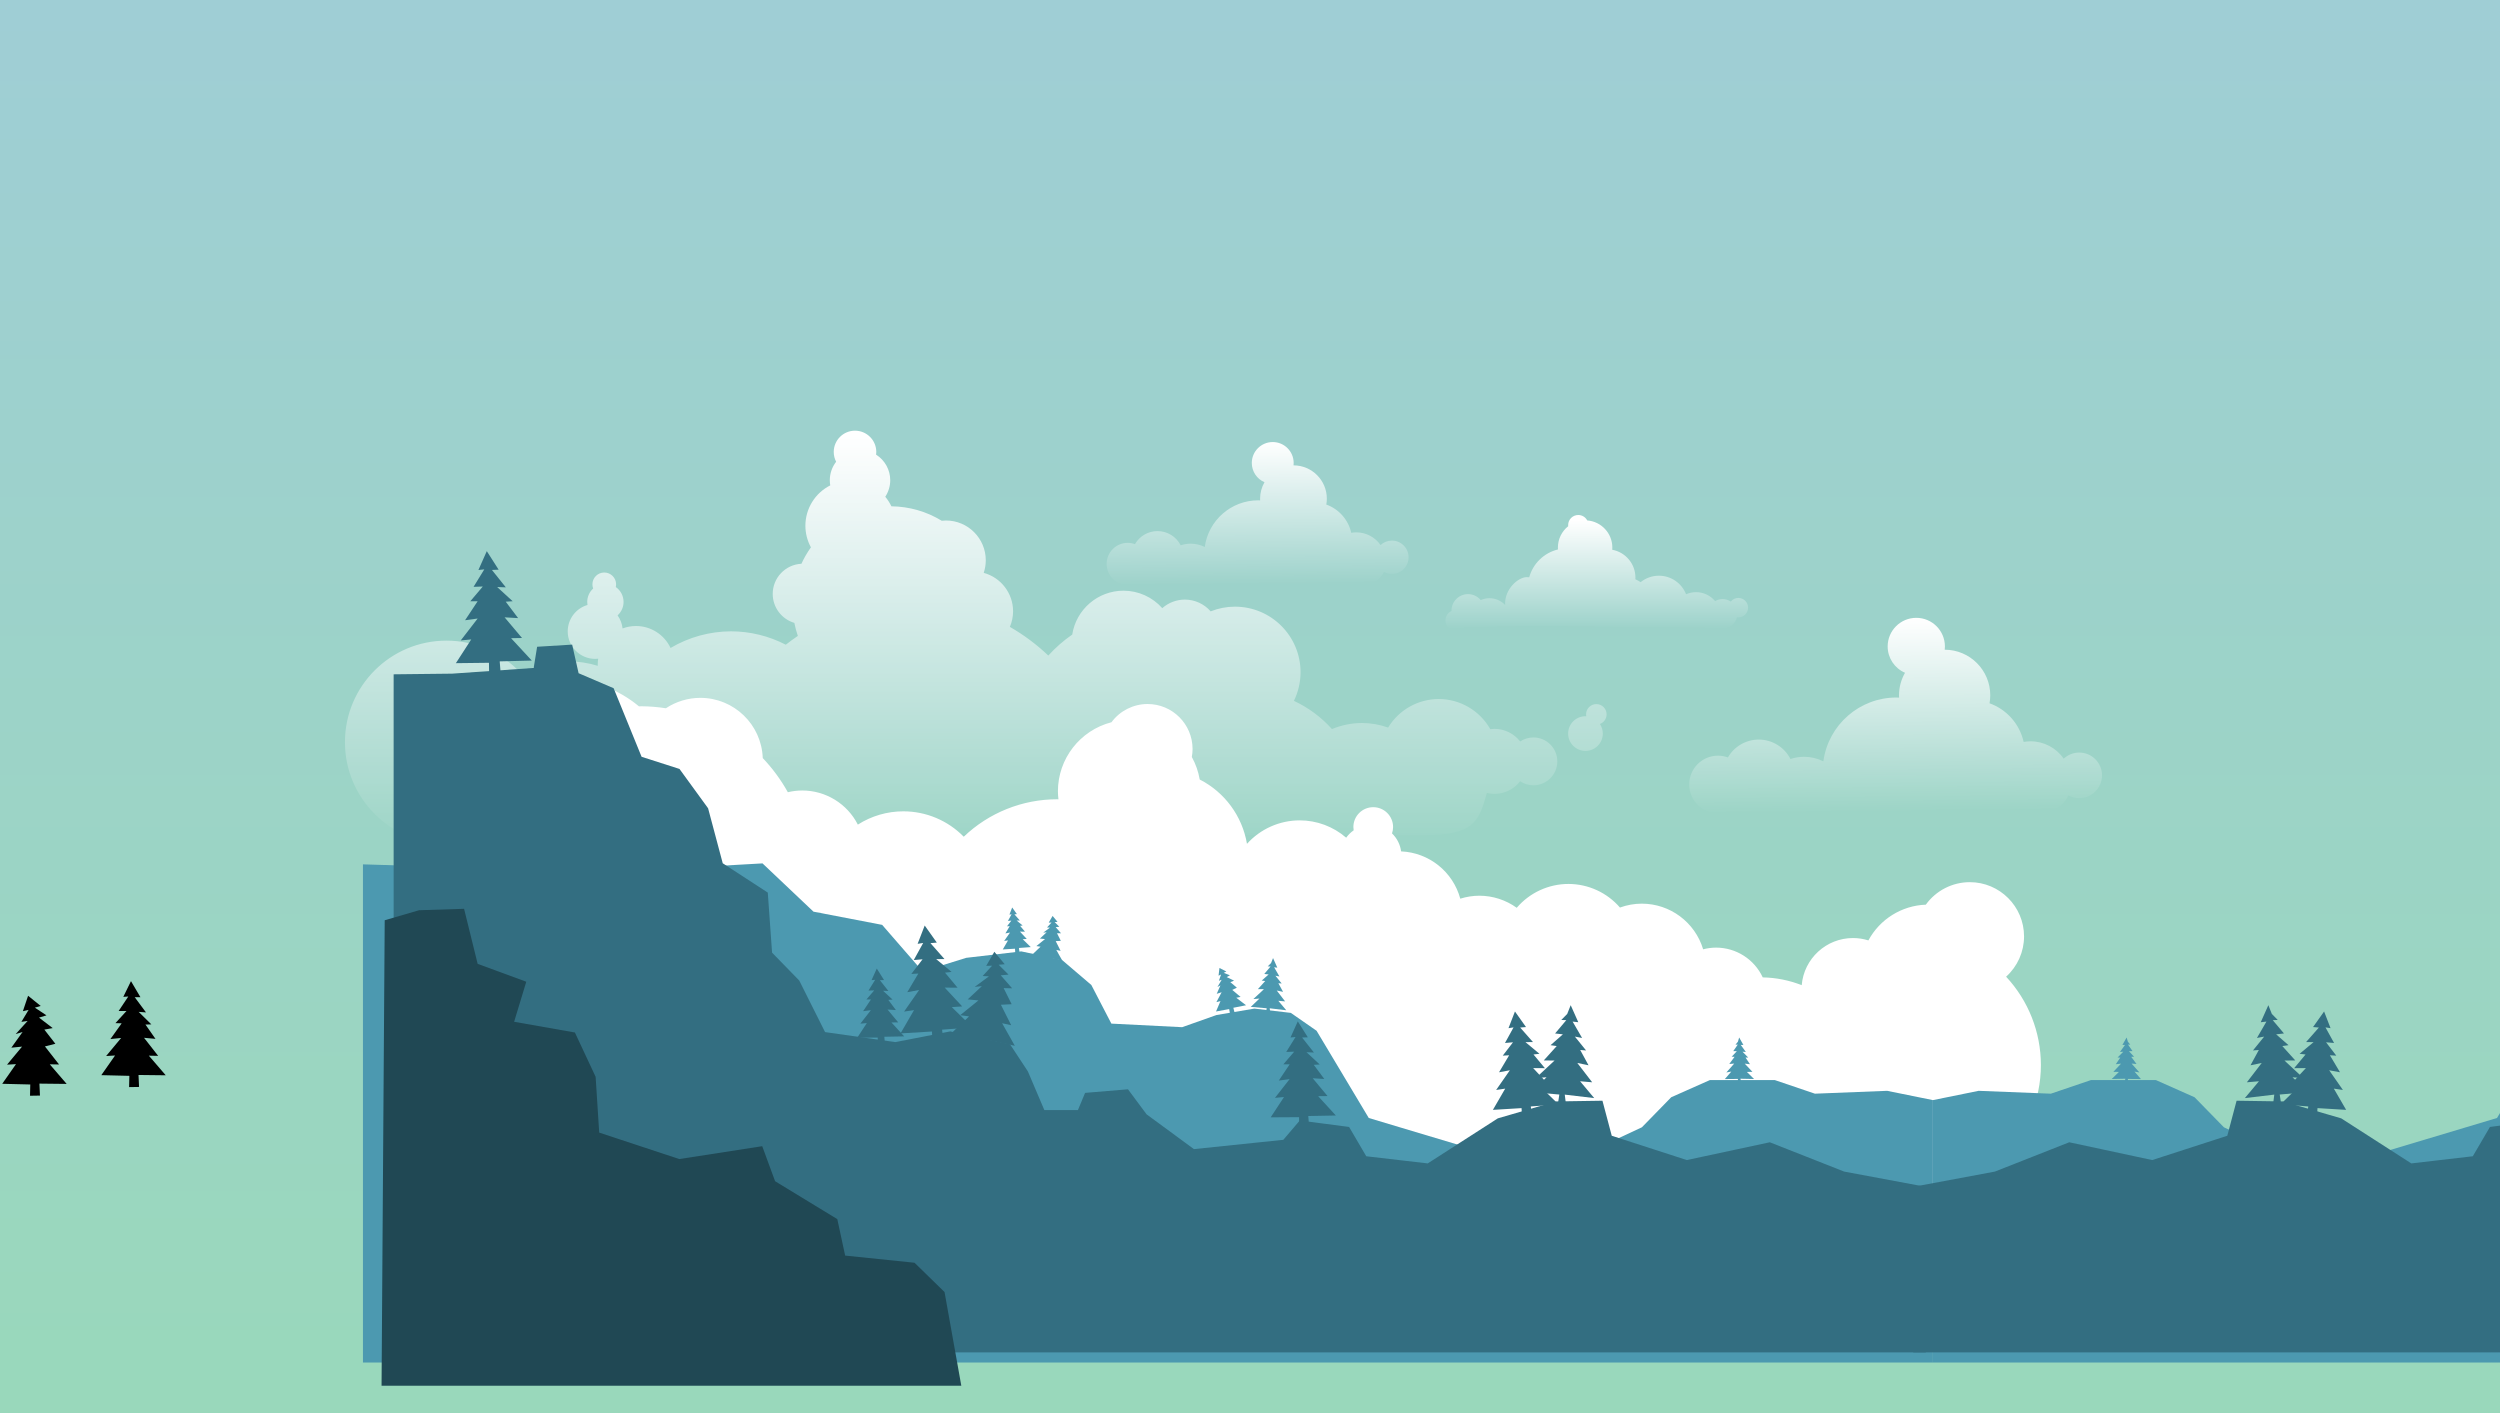
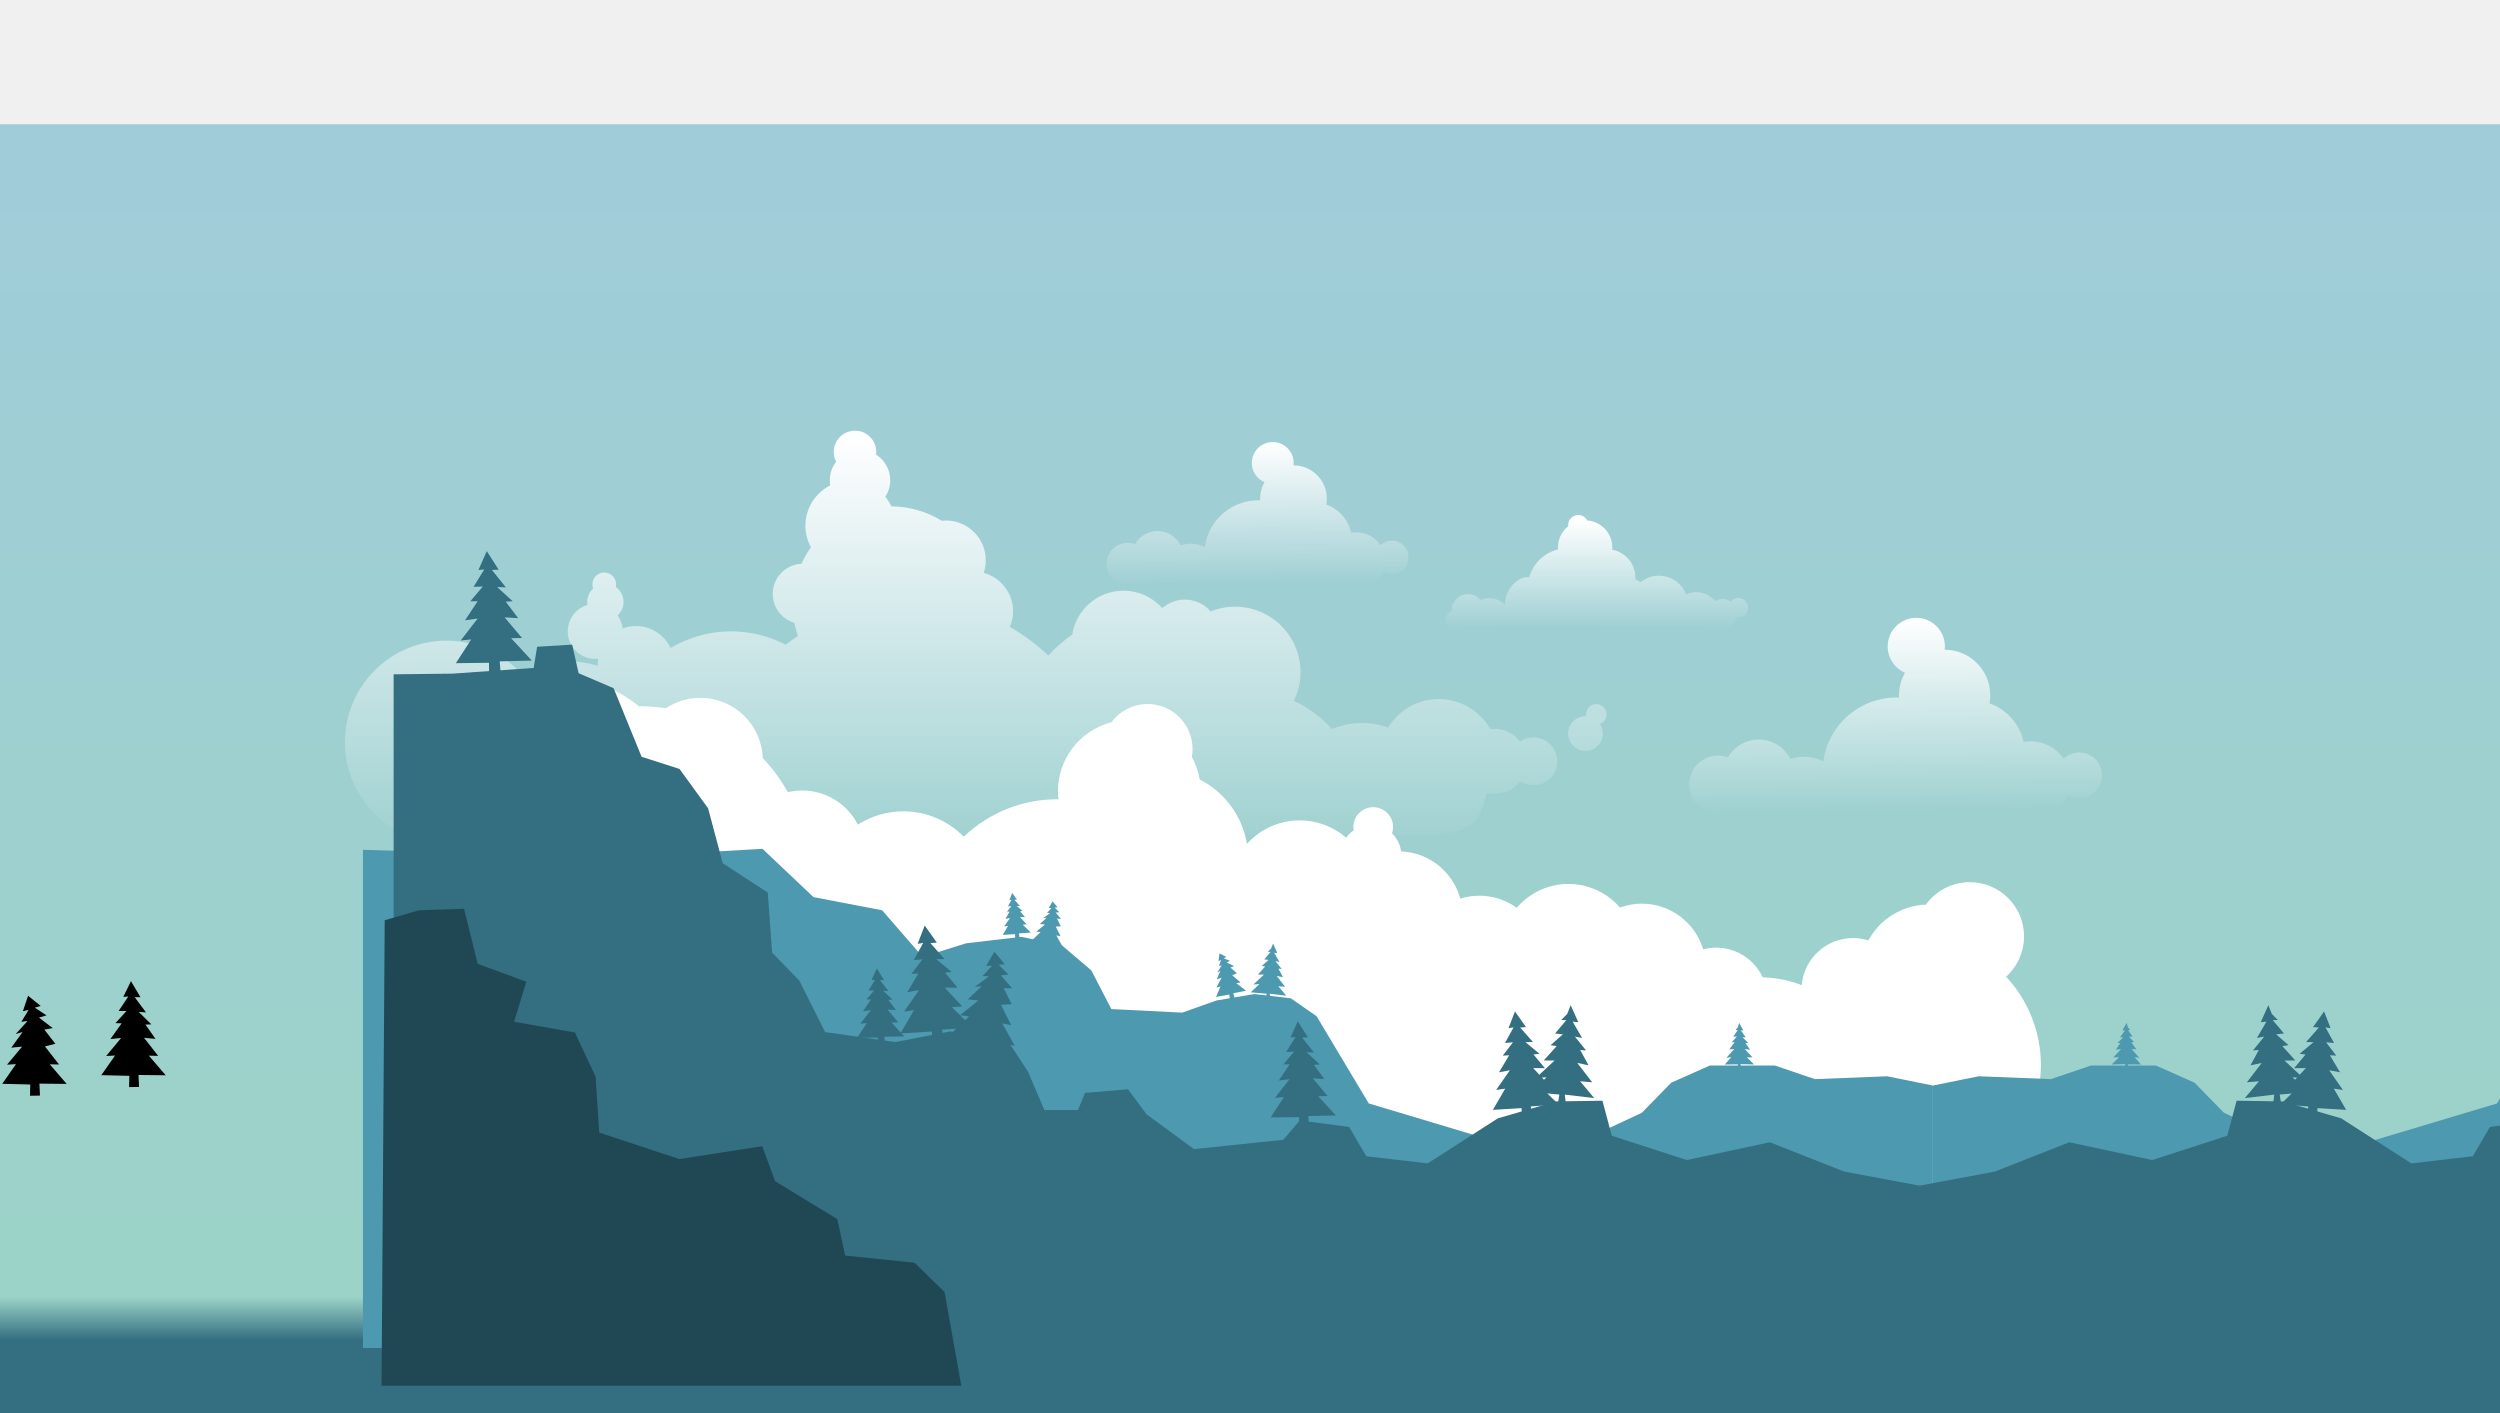
<svg xmlns="http://www.w3.org/2000/svg" xmlns:xlink="http://www.w3.org/1999/xlink" width="545.432mm" height="308.263mm" viewBox="0 0 545.432 308.263" version="1.1" id="svg8">
  <defs id="defs2">
    <linearGradient id="linearGradient998">
      <stop style="stop-color:#a0ccda;stop-opacity:1;" offset="0" id="stop994" />
-       <stop style="stop-color:#98dab6;stop-opacity:1" offset="1" id="stop996" />
+       <stop id="stop5816" offset="0.755" style="stop-color:#9cd3c8;stop-opacity:1;" />
+       <stop style="stop-color:#336e81;stop-opacity:1" offset="0.783" id="stop5818" />
+       <stop style="stop-color:#336e81;stop-opacity:1" offset="1" id="stop996" />
    </linearGradient>
    <linearGradient id="linearGradient839">
      <stop style="stop-color:#ffffff;stop-opacity:1;" offset="0" id="stop835" />
      <stop style="stop-color:#ffffff;stop-opacity:0;" offset="1" id="stop837" />
    </linearGradient>
    <linearGradient id="linearGradient864">
      <stop style="stop-color:#ff6600;stop-opacity:1;" offset="0" id="stop860" />
      <stop style="stop-color:#ff6600;stop-opacity:0;" offset="1" id="stop862" />
    </linearGradient>
    <linearGradient id="linearGradient856">
      <stop style="stop-color:#a0ccda;stop-opacity:1;" offset="0" id="stop852" />
      <stop style="stop-color:#a0ccda;stop-opacity:0;" offset="1" id="stop854" />
    </linearGradient>
    <linearGradient xlink:href="#linearGradient856" id="linearGradient858" x1="499.3" y1="272.573" x2="499.3" y2="442.279" gradientUnits="userSpaceOnUse" />
    <linearGradient xlink:href="#linearGradient864" id="linearGradient866" x1="256.658" y1="353.868" x2="683.586" y2="353.868" gradientUnits="userSpaceOnUse" />
    <linearGradient xlink:href="#linearGradient839" id="linearGradient841" x1="119.883" y1="70.386" x2="120.388" y2="123.354" gradientUnits="userSpaceOnUse" gradientTransform="matrix(0.5836517,0,0,0.5836517,177.7206,108.1293)" />
    <linearGradient gradientTransform="matrix(3.779528,0,0,3.779528,-218.2725,-265.849)" xlink:href="#linearGradient839" id="linearGradient841-3" x1="119.883" y1="70.386" x2="120.388" y2="123.354" gradientUnits="userSpaceOnUse" />
    <linearGradient xlink:href="#linearGradient839" id="linearGradient923" gradientUnits="userSpaceOnUse" x1="201.574" y1="29.282" x2="201.574" y2="54.932" gradientTransform="matrix(0.921676,0,0,0.921676,130.5195,139.3216)" />
    <linearGradient xlink:href="#linearGradient839" id="linearGradient841-36" x1="119.883" y1="70.386" x2="120.388" y2="123.354" gradientUnits="userSpaceOnUse" gradientTransform="matrix(3.779528,0,0,3.779528,-218.2725,-265.849)" />
    <linearGradient xlink:href="#linearGradient839" id="linearGradient939" gradientUnits="userSpaceOnUse" gradientTransform="matrix(0.1544245,0,0,0.1544245,118.9316,117.9873)" x1="119.883" y1="191.815" x2="119.883" y2="773.354" />
-     <linearGradient xlink:href="#linearGradient998" id="linearGradient1000" x1="349.463" y1="-5.167" x2="349.463" y2="446.964" gradientUnits="userSpaceOnUse" gradientTransform="matrix(1,0,0,0.9373828,0,-0.388459)" />
+     <linearGradient xlink:href="#linearGradient998" id="linearGradient1000" x1="349.463" y1="-5.167" x2="349.463" y2="446.964" gradientUnits="userSpaceOnUse" gradientTransform="matrix(1,0,0,0.7471346,0,84.50721)" />
    <linearGradient xlink:href="#linearGradient839" id="linearGradient1045" gradientUnits="userSpaceOnUse" gradientTransform="matrix(0.7979695,0,0,0.7979695,292.4344,131.3952)" x1="119.883" y1="70.386" x2="120.388" y2="123.354" />
  </defs>
  <g id="layer2" transform="translate(29.98584,-52.76727)">
-     <rect style="vector-effect:none;fill:url(#linearGradient1000);fill-opacity:1;stroke:none;stroke-width:0.653" id="rect30" width="922.639" height="424.11" x="-65.137" y="-6.204" />
+     <rect style="vector-effect:none;fill:url(#linearGradient1000);fill-opacity:1;stroke:none;stroke-width:0.583" id="rect30" width="922.639" height="338.034" x="-65.137" y="79.872" />
  </g>
  <g id="layer1" transform="translate(29.98584,-52.76727)">
    <g id="sky">
      <path id="path941" d="m 92.869,200.885 a 25.883,25.883 0 0 0 -25.883,25.884 25.883,25.883 0 0 0 6.3,16.877 36.671,36.671 0 0 0 36.667,36.552 36.671,36.671 0 0 0 35.516,-27.722 13.63,13.63 0 0 0 3.553,-0.598 18.457,18.457 0 0 0 18.074,14.813 18.457,18.457 0 0 0 5.531,-0.87 29.511,29.511 0 0 0 28.014,20.348 29.511,29.511 0 0 0 0.49,-0.017 49.15,49.15 0 0 0 -0.008,0.163 49.15,49.15 0 0 0 49.15,49.15 49.15,49.15 0 0 0 44.342,-28.088 31.714,31.714 0 0 0 20.314,7.369 31.714,31.714 0 0 0 21.092,-8.082 24.397,24.397 0 0 0 18.131,8.116 24.397,24.397 0 0 0 16.591,-6.538 28.289,28.289 0 0 0 16.25,5.151 28.289,28.289 0 0 0 28.289,-28.289 28.289,28.289 0 0 0 -7.59,-19.248 11.844,11.844 0 0 0 3.916,-8.781 11.844,11.844 0 0 0 -11.844,-11.844 11.844,11.844 0 0 0 -9.588,4.911 14.872,14.872 0 0 0 -12.53,7.796 11.239,11.239 0 0 0 -3.358,-0.516 11.239,11.239 0 0 0 -11.191,10.285 24.397,24.397 0 0 0 -8.499,-1.7 11.239,11.239 0 0 0 -10.175,-6.496 11.239,11.239 0 0 0 -2.829,0.37 13.991,13.991 0 0 0 -13.385,-9.961 13.991,13.991 0 0 0 -4.764,0.849 14.872,14.872 0 0 0 -11.23,-5.149 14.872,14.872 0 0 0 -11.293,5.203 13.991,13.991 0 0 0 -8.153,-2.636 13.991,13.991 0 0 0 -4.162,0.649 13.991,13.991 0 0 0 -12.909,-10.319 6.643,6.643 0 0 0 -1.984,-3.925 4.331,4.331 0 0 0 0.233,-1.389 4.331,4.331 0 0 0 -4.331,-4.331 4.331,4.331 0 0 0 -4.331,4.331 4.331,4.331 0 0 0 0.061,0.719 6.643,6.643 0 0 0 -1.632,1.607 15.532,15.532 0 0 0 -10.145,-3.782 15.532,15.532 0 0 0 -11.499,5.118 19.391,19.391 0 0 0 -10.311,-14.031 15.577,15.577 0 0 0 -1.722,-4.917 9.817,9.817 0 0 0 0.163,-1.737 9.817,9.817 0 0 0 -9.817,-9.817 9.817,9.817 0 0 0 -7.877,3.977 15.577,15.577 0 0 0 -11.684,15.071 15.577,15.577 0 0 0 0.118,1.75 29.511,29.511 0 0 0 -0.296,-0.015 29.511,29.511 0 0 0 -20.366,8.171 18.457,18.457 0 0 0 -13.179,-5.541 18.457,18.457 0 0 0 -9.926,2.9 13.63,13.63 0 0 0 -12.147,-7.446 13.63,13.63 0 0 0 -3.123,0.379 36.671,36.671 0 0 0 -5.477,-7.447 13.63,13.63 0 0 0 -13.613,-13.143 13.63,13.63 0 0 0 -7.519,2.271 36.671,36.671 0 0 0 -5.337,-0.436 36.671,36.671 0 0 0 -0.539,0.019 25.883,25.883 0 0 0 -16.545,-5.988 z" style="opacity:1;vector-effect:none;fill:#ffffff;fill-opacity:1;stroke:#ffffff;stroke-width:0.055;stroke-linecap:butt;stroke-linejoin:miter;stroke-miterlimit:4;stroke-dasharray:none;stroke-dashoffset:0;stroke-opacity:0" />
      <path id="path846" d="m 156.556,146.728 c -2.564,1.5e-4 -4.643,2.079 -4.643,4.643 4.6e-4,0.744 0.18,1.477 0.523,2.138 -0.892,1.152 -1.378,2.567 -1.381,4.024 1.5e-4,0.38 0.033,0.758 0.099,1.132 -3.326,1.677 -5.425,5.085 -5.426,8.81 0.004,1.645 0.418,3.264 1.206,4.708 -0.803,1.124 -1.496,2.324 -2.068,3.582 -3.509,0.173 -6.266,3.068 -6.267,6.581 0.002,2.918 1.922,5.488 4.72,6.318 0.188,0.965 0.443,1.915 0.762,2.845 -0.9,0.606 -1.777,1.246 -2.629,1.918 -3.689,-1.911 -7.781,-2.912 -11.935,-2.92 -4.647,0.011 -9.206,1.264 -13.205,3.63 -1.375,-2.922 -4.312,-4.789 -7.542,-4.793 -1,0.001 -1.991,0.182 -2.927,0.534 -0.11,-1.029 -0.485,-2.012 -1.088,-2.854 0.829,-0.75 1.303,-1.815 1.304,-2.933 -7e-4,-1.295 -0.634,-2.508 -1.697,-3.249 0.045,-0.191 0.069,-0.387 0.07,-0.584 0,-1.428 -1.157,-2.585 -2.585,-2.585 -1.428,0 -2.585,1.157 -2.585,2.585 4.02e-4,0.31 0.056,0.617 0.166,0.907 -0.824,0.75 -1.295,1.812 -1.296,2.926 1.02e-4,0.223 0.019,0.446 0.057,0.666 -2.556,0.75 -4.312,3.094 -4.314,5.758 1.7e-5,3.316 2.688,6.004 6.004,6.004 0.215,-0.002 0.43,-0.016 0.644,-0.042 -0.062,0.401 -0.095,0.806 -0.099,1.212 0.002,0.114 0.006,0.229 0.012,0.343 -2.102,-0.644 -4.288,-0.973 -6.486,-0.974 -3.592,0.005 -7.129,0.882 -10.307,2.557 -4.187,-4.509 -10.059,-7.074 -16.212,-7.081 -12.238,6e-5 -22.158,9.921 -22.158,22.158 5.9e-5,12.237 9.92,22.158 22.158,22.158 3.592,-0.005 6.715,-2.582 10.307,-2.557 22.804,0.156 161.863,0.718 202.525,0.718 11.217,0 12.376,-2.831 14.139,-9.243 0.272,0.067 0.548,0.118 0.825,0.152 0.278,0.034 0.557,0.052 0.837,0.054 2.192,-0.004 4.259,-1.02 5.601,-2.754 0.856,0.572 1.863,0.877 2.893,0.878 2.883,1e-4 5.219,-2.337 5.219,-5.219 -6e-5,-2.882 -2.337,-5.219 -5.219,-5.219 -1.028,0.001 -2.033,0.306 -2.888,0.876 -1.343,-1.734 -3.412,-2.75 -5.605,-2.752 -0.304,0.003 -0.608,0.025 -0.909,0.067 -2.292,-4.057 -6.588,-6.568 -11.248,-6.575 -4.515,0.006 -8.701,2.366 -11.043,6.226 -1.827,-0.651 -3.75,-0.987 -5.69,-0.994 -2.254,0.005 -4.484,0.455 -6.564,1.324 -2.322,-2.592 -5.145,-4.687 -8.3,-6.157 0.948,-1.943 1.444,-4.075 1.45,-6.236 2e-5,-7.905 -6.409,-14.314 -14.314,-14.314 -1.816,0.002 -3.615,0.349 -5.301,1.024 -1.417,-1.628 -3.468,-2.564 -5.627,-2.568 -1.815,0.004 -3.567,0.667 -4.929,1.868 -2.147,-2.419 -5.225,-3.806 -8.46,-3.811 -5.578,0.007 -10.321,4.07 -11.185,9.58 -1.91,1.319 -3.662,2.854 -5.22,4.575 -2.533,-2.414 -5.348,-4.514 -8.384,-6.254 0.461,-1.079 0.699,-2.24 0.7,-3.413 -0.005,-3.916 -2.627,-7.346 -6.405,-8.376 0.294,-0.881 0.445,-1.803 0.448,-2.731 -9e-5,-4.801 -3.892,-8.693 -8.693,-8.693 -0.306,0.004 -0.612,0.023 -0.916,0.058 -3.308,-2.026 -7.103,-3.115 -10.982,-3.152 -0.357,-0.748 -0.807,-1.448 -1.339,-2.084 0.706,-1.073 1.083,-2.329 1.085,-3.613 -0.003,-2.264 -1.168,-4.367 -3.084,-5.572 0.026,-0.195 0.041,-0.392 0.042,-0.59 1e-5,-2.564 -2.079,-4.643 -4.643,-4.643 z m 161.737,59.652 c -1.238,2e-5 -2.241,1.004 -2.241,2.241 0,0.139 0.014,0.278 0.04,0.415 -0.057,-0.004 -0.114,-0.007 -0.171,-0.008 -2.091,2e-5 -3.785,1.695 -3.785,3.785 10e-6,2.091 1.695,3.785 3.785,3.785 2.091,-2e-5 3.785,-1.695 3.785,-3.785 -0.002,-0.745 -0.221,-1.472 -0.634,-2.092 0.878,-0.326 1.46,-1.163 1.461,-2.099 1.6e-4,-1.238 -1.003,-2.241 -2.241,-2.241 z" style="opacity:1;vector-effect:none;fill:url(#linearGradient939);fill-opacity:1;stroke:#ffffff;stroke-width:0.055;stroke-linecap:butt;stroke-linejoin:miter;stroke-miterlimit:4;stroke-dasharray:none;stroke-dashoffset:0;stroke-opacity:0" />
      <path id="path10" d="m 247.69,149.21 c -2.523,-7e-5 -4.569,2.045 -4.568,4.568 4.7e-4,1.827 1.09,3.478 2.769,4.198 -0.627,1.097 -0.957,2.338 -0.959,3.602 10e-4,0.123 0.006,0.245 0.013,0.368 -0.143,-0.01 -0.287,-0.017 -0.43,-0.021 -5.883,0.007 -10.859,4.353 -11.657,10.182 -0.958,-0.473 -2.011,-0.72 -3.079,-0.723 -0.737,0.003 -1.469,0.122 -2.169,0.354 -0.97,-1.903 -2.925,-3.1 -5.061,-3.101 -2.033,0.002 -3.909,1.09 -4.921,2.852 -0.505,-0.187 -1.039,-0.284 -1.578,-0.286 -2.538,-5e-5 -4.596,2.058 -4.596,4.596 -4e-5,2.538 2.058,4.596 4.596,4.596 4.396,-0.04 38.591,0.005 50.909,-0.022 2.678,-0.006 4.199,-1.186 5.007,-2.825 0.53,0.285 1.122,0.435 1.723,0.436 2.009,2e-5 3.638,-1.629 3.638,-3.638 3e-5,-2.009 -1.629,-3.638 -3.638,-3.638 -0.919,10e-4 -1.804,0.35 -2.477,0.977 -1.199,-1.732 -3.171,-2.767 -5.278,-2.77 -0.373,3.1e-4 -0.746,0.033 -1.114,0.098 -0.638,-2.853 -2.692,-5.18 -5.444,-6.165 0.077,-0.419 0.116,-0.844 0.119,-1.271 -3.1e-4,-4.017 -3.253,-7.274 -7.269,-7.281 0.021,-0.172 0.031,-0.345 0.032,-0.518 6e-5,-2.523 -2.045,-4.568 -4.568,-4.568 z" style="vector-effect:none;fill:url(#linearGradient841);fill-opacity:1;stroke:#ffffff;stroke-width:0.055;stroke-opacity:0" />
      <path id="path845" d="m 314.349,165.125 c -1.22,9e-5 -2.208,0.989 -2.208,2.209 5.8e-4,0.08 0.005,0.159 0.015,0.238 -1.422,1.126 -2.251,2.841 -2.251,4.655 2.2e-4,0.139 0.005,0.277 0.015,0.416 -3.038,0.735 -5.439,3.058 -6.273,6.07 -0.183,-0.017 -0.366,-0.026 -0.55,-0.028 -1.81,10e-4 -4.884,2.571 -4.705,6.072 -0.889,-0.942 -2.126,-1.477 -3.422,-1.478 -0.657,0.002 -1.306,0.141 -1.906,0.409 -0.684,-0.821 -1.698,-1.297 -2.767,-1.298 -1.992,1e-4 -3.607,1.615 -3.607,3.607 4.9e-4,0.021 0.002,0.043 0.003,0.064 -0.805,0.383 -1.319,1.195 -1.32,2.086 -2.4e-4,1.278 1.036,2.314 2.313,2.314 0.733,-0.001 1.422,-0.349 1.857,-0.938 0.248,0.054 0.5,0.081 0.754,0.081 0.084,-1.1e-4 0.167,-0.003 0.251,-0.009 13.11,-0.471 37.203,-0.026 54.362,0.187 0.3,0.09 0.611,0.136 0.924,0.137 1.492,-0.002 2.787,-1.026 3.134,-2.477 0.102,0.016 0.204,0.024 0.307,0.025 1.173,-1e-4 2.123,-0.951 2.123,-2.124 -1e-4,-1.173 -0.951,-2.123 -2.123,-2.123 -0.642,5.8e-4 -1.249,0.291 -1.651,0.791 -0.53,-0.354 -1.152,-0.543 -1.789,-0.543 -0.573,0.001 -1.134,0.155 -1.628,0.445 -1.03,-1.236 -2.555,-1.951 -4.164,-1.953 -0.748,0.002 -1.488,0.159 -2.173,0.461 -0.953,-2.442 -3.306,-4.05 -5.927,-4.05 -1.452,5.8e-4 -2.86,0.498 -3.991,1.41 -0.366,-0.241 -0.749,-0.455 -1.146,-0.639 0.009,-0.116 0.015,-0.232 0.017,-0.348 -0.002,-2.984 -2.131,-5.542 -5.065,-6.085 0.015,-0.16 0.022,-0.321 0.024,-0.482 -0.003,-3.099 -2.388,-5.675 -5.477,-5.916 -0.381,-0.729 -1.134,-1.185 -1.956,-1.186 z" style="opacity:1;vector-effect:none;fill:url(#linearGradient923);fill-opacity:1;stroke:#ffffff;stroke-width:0.087;stroke-linecap:butt;stroke-linejoin:miter;stroke-miterlimit:4;stroke-dasharray:none;stroke-dashoffset:0;stroke-opacity:0" />
      <path style="vector-effect:none;fill:url(#linearGradient1045);fill-opacity:1;stroke:#ffffff;stroke-width:0.075;stroke-opacity:0" d="m 388.097,187.561 c -3.45,-9e-5 -6.246,2.796 -6.246,6.246 5.8e-4,2.498 1.49,4.756 3.786,5.74 -0.857,1.5 -1.309,3.197 -1.311,4.924 0.002,0.168 0.008,0.336 0.018,0.503 -0.196,-0.013 -0.392,-0.023 -0.588,-0.029 -8.043,0.009 -14.846,5.952 -15.937,13.921 -1.309,-0.646 -2.749,-0.984 -4.209,-0.988 -1.008,0.004 -2.008,0.167 -2.965,0.484 -1.326,-2.601 -3.999,-4.239 -6.919,-4.239 -2.779,0.002 -5.345,1.49 -6.729,3.9 -0.691,-0.256 -1.421,-0.388 -2.157,-0.391 -3.47,-6e-5 -6.284,2.813 -6.284,6.284 -7e-5,3.47 2.813,6.284 6.284,6.284 6.01,-0.055 52.762,0.006 69.603,-0.03 3.661,-0.008 5.741,-1.621 6.845,-3.862 0.724,0.39 1.534,0.595 2.356,0.595 2.747,3e-5 4.974,-2.227 4.974,-4.974 4e-5,-2.747 -2.227,-4.974 -4.974,-4.974 -1.257,0.002 -2.467,0.479 -3.386,1.336 -1.639,-2.369 -4.335,-3.784 -7.216,-3.788 -0.511,4.2e-4 -1.02,0.045 -1.523,0.134 -0.872,-3.9 -3.681,-7.081 -7.444,-8.429 0.105,-0.573 0.159,-1.155 0.162,-1.737 -4.2e-4,-5.492 -4.447,-9.946 -9.939,-9.955 0.028,-0.235 0.043,-0.472 0.044,-0.708 8e-5,-3.449 -2.796,-6.246 -6.246,-6.246 z" id="path1043" />
    </g>
    <path id="path1006" d="m -21.268,291.794 -0.117,-2.613 5.941,0.068 -3.685,-4.28 2.028,0.039 -3.081,-3.939 2.275,-0.579 -2.404,-3.092 1.825,-0.329 -2.989,-2.289 1.628,-0.488 -2.533,-1.683 1.277,-0.371 -2.756,-2.222 -1.134,3.363 1.251,-0.286 -1.579,2.615 1.36,-0.198 -2.597,2.859 1.503,-0.457 -2.457,3.432 2.34,-0.234 -3.276,3.939 1.95,-0.117 -3.003,4.29 6.122,0.15 -0.058,2.457 z" style="fill:#000000;fill-rule:evenodd;stroke:none;stroke-width:0.154px;stroke-linecap:butt;stroke-linejoin:miter;stroke-opacity:1" />
    <path id="path1008" d="m -45.964,291.615 -0.856,-3.554 6.471,0.034 -3.476,-3.304 2.648,-0.071 -3.701,-3.829 2.496,0.234 -2.184,-3.12 1.287,-0.039 -2.769,-2.73 1.599,0.117 -2.457,-3.315 h 1.248 l -2.067,-3.51 -0.542,1.989 -1.135,1.443 1.092,-0.078 -2.106,3.159 h 1.716 l -2.418,2.652 1.365,0.039 -2.457,3.432 2.34,-0.234 -3.662,4.27 2.336,-0.448 -3.003,3.588 6.2,-0.162 -0.136,3.471 z" style="fill:#000000;fill-rule:evenodd;stroke:none;stroke-width:0.154px;stroke-linecap:butt;stroke-linejoin:miter;stroke-opacity:1" />
    <path style="fill:#000000;fill-rule:evenodd;stroke:none;stroke-width:0.154px;stroke-linecap:butt;stroke-linejoin:miter;stroke-opacity:1" d="m 0.351,289.911 -0.117,-2.613 5.941,0.068 -3.685,-4.28 2.028,0.039 -3.081,-3.939 2.496,0.234 -2.184,-3.12 1.287,-0.039 -2.769,-2.73 1.599,0.117 -2.457,-3.315 h 1.248 l -2.067,-3.51 -1.677,3.432 1.092,-0.078 -2.106,3.159 h 1.716 l -2.418,2.652 1.365,0.039 -2.457,3.432 2.34,-0.234 -3.276,3.939 1.95,-0.117 -3.003,4.29 6.122,0.15 -0.058,2.457 z" id="path1004" />
-     <g id="background">
+     <g id="background" transform="translate(0,-3.175)">
      <path id="path1029" d="m 192.467,260.722 -0.148,-1.131 2.584,-0.191 -1.76,-1.723 0.883,-0.058 -1.485,-1.597 1.093,0.009 -1.065,-1.275 0.558,-0.065 -1.304,-1.084 0.699,-0.008 -1.191,-1.349 0.542,-0.046 -1.028,-1.449 -0.602,1.554 0.472,-0.074 -0.798,1.451 0.746,-0.064 -0.952,1.242 0.595,-0.034 -0.94,1.582 1.008,-0.188 -1.278,1.833 0.843,-0.123 -1.146,1.976 2.666,-0.162 0.066,1.07 z" style="fill:#4c99b0;fill-opacity:1;fill-rule:evenodd;stroke:none;stroke-width:0.067px;stroke-linecap:butt;stroke-linejoin:miter;stroke-opacity:1" />
      <path id="path34" d="m 103.379,243.007 32.994,-1.872 11.119,10.532 14.983,2.88 8.826,10.157 9.516,-2.964 12.011,-1.404 8.892,1.872 6.396,5.46 4.368,8.424 15.443,0.78 7.488,-2.652 8.268,-1.404 7.956,0.936 5.616,3.9 11.387,19.031 32.29,9.672 17.627,-3.12 9.672,-4.524 6.396,-6.552 8.424,-3.744 h 14.195 l 8.736,2.964 15.755,-0.624 9.984,2.028 v 57.249 H 49.2 V 241.345 Z" style="fill:#4c99b0;fill-opacity:1;fill-rule:evenodd;stroke:none;stroke-width:0.154px;stroke-linecap:butt;stroke-linejoin:miter;stroke-opacity:1" />
      <path style="fill:#4c99b0;fill-opacity:1;fill-rule:evenodd;stroke:none;stroke-width:0.073px;stroke-linecap:butt;stroke-linejoin:miter;stroke-opacity:1" d="m 198.833,262.994 0.19,-1.229 2.764,0.588 -1.318,-2.341 0.942,0.208 -1.068,-2.125 1.115,-0.057 -0.832,-1.667 0.882,0.018 -1.18,-1.347 0.805,-0.075 -1.024,-1.022 0.63,-0.054 -1.077,-1.294 -0.843,1.462 0.61,-0.017 -0.981,1.072 0.653,0.035 -1.479,1.09 0.744,-0.073 -1.467,1.371 1.113,0.11 -1.896,1.53 0.92,0.128 -1.802,1.72 2.841,0.643 -0.257,1.14 z" id="path1027" />
      <path id="path1031" d="m 239.404,273.839 -0.31,-1.205 2.772,-0.549 -2.134,-1.632 0.948,-0.18 -1.819,-1.532 1.002,-0.492 -1.422,-1.204 0.817,-0.331 -1.615,-0.773 0.71,-0.387 -1.344,-0.536 0.558,-0.298 -1.5,-0.765 -0.199,1.677 0.554,-0.256 -0.479,1.372 0.613,-0.225 -0.929,1.585 0.655,-0.36 -0.808,1.838 1.066,-0.338 -1.139,2.154 0.896,-0.245 -0.978,2.291 2.864,-0.529 0.213,1.149 z" style="fill:#4c99b0;fill-opacity:1;fill-rule:evenodd;stroke:none;stroke-width:0.073px;stroke-linecap:butt;stroke-linejoin:miter;stroke-opacity:1" />
      <path style="fill:#4c99b0;fill-opacity:1;fill-rule:evenodd;stroke:none;stroke-width:0.087px;stroke-linecap:butt;stroke-linejoin:miter;stroke-opacity:1" d="m 247.284,274.788 -0.254,-2.037 3.609,0.427 -1.732,-2.063 1.483,0.127 -1.824,-2.37 1.378,0.288 -1.022,-1.879 0.721,0.059 -1.373,-1.698 0.885,0.166 -1.162,-2.005 0.696,0.079 -0.932,-2.089 -0.428,1.076 -0.724,0.734 0.614,0.025 -1.374,1.63 0.958,0.108 -1.517,1.328 0.759,0.108 -1.588,1.76 1.321,0.017 -2.313,2.152 1.332,-0.103 -1.902,1.813 3.471,0.3 -0.295,1.928 z" id="path1033" />
      <path id="path1035" d="m 350.095,289.757 -0.368,-1.642 2.978,0.062 -1.576,-1.546 1.219,-0.014 -1.676,-1.789 1.147,0.126 -0.983,-1.452 0.593,-0.009 -1.255,-1.276 0.735,0.065 -1.107,-1.543 0.574,0.009 -0.926,-1.63 -0.264,0.911 -0.533,0.656 0.503,-0.028 -0.992,1.439 0.79,0.012 -1.132,1.203 0.628,0.028 -1.156,1.562 1.079,-0.091 -1.716,1.939 1.078,-0.189 -1.408,1.63 2.855,-0.03 -0.088,1.596 z" style="fill:#4c99b0;fill-opacity:1;fill-rule:evenodd;stroke:none;stroke-width:0.071px;stroke-linecap:butt;stroke-linejoin:miter;stroke-opacity:1" />
    </g>
    <g id="midground">
      <path id="path925" d="m 68.666,199.74 17.783,-1.248 0.75,-4.62 7.644,-0.468 1.404,6.24 7.644,3.276 6.101,14.958 8.268,2.652 6.24,8.58 3.195,11.999 9.828,6.396 0.936,13.103 5.928,6.084 5.635,11.251 15.312,2.184 12.011,-2.34 13.026,2.808 3.9,5.928 3.588,8.424 h 7.332 l 1.56,-3.744 9.36,-0.78 4.056,5.46 10.332,7.589 19.499,-2.028 3.588,-4.212 10.763,1.404 3.744,6.396 13.415,1.56 15.287,-9.828 12.691,-3.695 10.139,-0.156 2.028,7.644 16.379,5.304 18.105,-3.882 16.223,6.396 16.712,3.12 1.089,36.331 H 55.894 V 199.884 Z" style="fill:#336e81;fill-opacity:1;fill-rule:evenodd;stroke:none;stroke-width:0.154px;stroke-linecap:butt;stroke-linejoin:miter;stroke-opacity:1" />
      <path style="fill:#336e81;fill-opacity:1;fill-rule:evenodd;stroke:none;stroke-width:0.173px;stroke-linecap:butt;stroke-linejoin:miter;stroke-opacity:1" d="m 175.929,280.32 -0.38,-2.908 6.645,-0.49 -4.526,-4.431 2.27,-0.15 -3.818,-4.108 2.811,0.024 -2.738,-3.278 1.434,-0.166 -3.354,-2.786 1.798,-0.022 -3.061,-3.47 1.394,-0.119 -2.644,-3.725 -1.547,3.995 1.213,-0.191 -2.052,3.73 1.917,-0.164 -2.449,3.194 1.529,-0.086 -2.418,4.069 2.592,-0.484 -3.285,4.713 2.168,-0.317 -2.946,5.08 6.855,-0.416 0.169,2.751 z" id="path1013" />
      <path id="path1015" d="m 185.211,282.279 0.399,-2.585 5.811,1.236 -2.771,-4.921 1.981,0.437 -2.246,-4.468 2.345,-0.121 -1.749,-3.505 1.854,0.037 -2.481,-2.832 1.693,-0.158 -2.152,-2.149 1.325,-0.113 -2.265,-2.721 -1.773,3.075 1.282,-0.035 -2.063,2.253 1.372,0.073 -3.109,2.292 1.563,-0.153 -3.084,2.881 2.34,0.231 -3.987,3.217 1.935,0.269 -3.788,3.615 5.973,1.351 -0.541,2.397 z" style="fill:#336e81;fill-opacity:1;fill-rule:evenodd;stroke:none;stroke-width:0.154px;stroke-linecap:butt;stroke-linejoin:miter;stroke-opacity:1" />
      <path id="path1017" d="m 311.854,295.21 -0.452,-3.628 6.426,0.76 -3.083,-3.674 2.64,0.226 -3.248,-4.22 2.454,0.513 -1.82,-3.345 1.283,0.106 -2.445,-3.023 1.576,0.296 -2.069,-3.57 1.24,0.14 -1.66,-3.72 -0.762,1.915 -1.29,1.307 1.094,0.045 -2.447,2.902 1.705,0.193 -2.7,2.364 1.352,0.192 -2.827,3.134 2.351,0.03 -4.118,3.832 2.371,-0.183 -3.387,3.228 6.179,0.535 -0.525,3.434 z" style="fill:#336e81;fill-opacity:1;fill-rule:evenodd;stroke:none;stroke-width:0.154px;stroke-linecap:butt;stroke-linejoin:miter;stroke-opacity:1" />
      <path id="path1021" d="m 304.335,296.818 -0.346,-2.652 6.059,-0.447 -4.127,-4.041 2.07,-0.137 -3.481,-3.746 2.563,0.021 -2.496,-2.989 1.308,-0.152 -3.059,-2.541 1.639,-0.02 -2.791,-3.164 1.272,-0.108 -2.411,-3.397 -1.41,3.643 1.106,-0.174 -1.871,3.402 1.748,-0.149 -2.233,2.912 1.394,-0.079 -2.205,3.71 2.364,-0.442 -2.995,4.298 1.977,-0.289 -2.687,4.632 6.251,-0.379 0.154,2.508 z" style="fill:#336e81;fill-opacity:1;fill-rule:evenodd;stroke:none;stroke-width:0.158px;stroke-linecap:butt;stroke-linejoin:miter;stroke-opacity:1" />
      <path id="path1023" d="m 255.646,298.89 -0.199,-2.638 6.009,-0.114 -3.858,-4.214 2.052,-0.023 -3.236,-3.888 2.531,0.16 -2.304,-3.087 1.3,-0.079 -2.884,-2.675 1.62,0.069 -2.586,-3.276 1.262,-0.038 -2.198,-3.485 -1.59,3.522 1.102,-0.113 -2.032,3.259 1.735,-0.053 -2.363,2.756 1.381,-0.003 -2.378,3.546 2.359,-0.309 -3.191,4.083 1.968,-0.178 -2.904,4.43 6.195,-0.037 0.017,2.486 z" style="fill:#336e81;fill-opacity:1;fill-rule:evenodd;stroke:none;stroke-width:0.156px;stroke-linecap:butt;stroke-linejoin:miter;stroke-opacity:1" />
      <path style="fill:#336e81;fill-opacity:1;fill-rule:evenodd;stroke:none;stroke-width:0.113px;stroke-linecap:butt;stroke-linejoin:miter;stroke-opacity:1" d="m 163.099,280.861 -0.143,-1.901 4.33,-0.082 -2.78,-3.037 1.479,-0.017 -2.332,-2.802 1.824,0.115 -1.661,-2.225 0.937,-0.057 -2.078,-1.928 1.168,0.05 -1.864,-2.361 0.909,-0.028 -1.584,-2.512 -1.146,2.538 0.794,-0.081 -1.464,2.349 1.25,-0.038 -1.703,1.986 0.995,-0.002 -1.714,2.555 1.7,-0.222 -2.3,2.943 1.418,-0.129 -2.093,3.192 4.465,-0.027 0.012,1.792 z" id="path1025" />
      <path id="path1037" d="m 79.286,200.135 -0.25,-3.073 7.002,-0.175 -4.525,-4.884 2.391,-0.041 -3.798,-4.508 2.95,0.169 -2.707,-3.582 1.514,-0.101 -3.379,-3.097 1.889,0.069 -3.037,-3.8 1.47,-0.054 -2.586,-4.046 -1.828,4.115 1.283,-0.139 -2.345,3.812 2.021,-0.074 -2.735,3.228 1.61,-0.013 -2.747,4.148 2.746,-0.376 -3.69,4.781 2.292,-0.222 -3.353,5.182 7.219,-0.086 0.037,2.897 z" style="fill:#336e81;fill-opacity:1;fill-rule:evenodd;stroke:none;stroke-width:0.182px;stroke-linecap:butt;stroke-linejoin:miter;stroke-opacity:1" />
    </g>
    <path style="fill:#204854;fill-opacity:1;fill-rule:evenodd;stroke:none;stroke-width:0.154px;stroke-linecap:butt;stroke-linejoin:miter;stroke-opacity:1" d="m 53.947,253.54 7.488,-2.184 9.828,-0.312 2.964,12.011 10.607,3.9 -2.652,8.736 13.259,2.34 4.524,9.672 0.78,12.167 17.471,5.772 18.095,-2.808 2.808,7.644 13.571,8.268 1.716,7.956 15.131,1.56 6.552,6.396 3.656,20.435 H 53.259 Z" id="foreground" />
-     <g id="g5585" transform="matrix(-1,0,0,1,783.4381,0)">
+     <g id="g5585" transform="matrix(-1,0,0,1,783.4381,-3.175)">
      <path style="fill:#4c99b0;fill-opacity:1;fill-rule:evenodd;stroke:none;stroke-width:0.067px;stroke-linecap:butt;stroke-linejoin:miter;stroke-opacity:1" d="m 192.467,260.722 -0.148,-1.131 2.584,-0.191 -1.76,-1.723 0.883,-0.058 -1.485,-1.597 1.093,0.009 -1.065,-1.275 0.558,-0.065 -1.304,-1.084 0.699,-0.008 -1.191,-1.349 0.542,-0.046 -1.028,-1.449 -0.602,1.554 0.472,-0.074 -0.798,1.451 0.746,-0.064 -0.952,1.242 0.595,-0.034 -0.94,1.582 1.008,-0.188 -1.278,1.833 0.843,-0.123 -1.146,1.976 2.666,-0.162 0.066,1.07 z" id="path5573" />
      <path style="fill:#4c99b0;fill-opacity:1;fill-rule:evenodd;stroke:none;stroke-width:0.154px;stroke-linecap:butt;stroke-linejoin:miter;stroke-opacity:1" d="m 103.379,243.007 32.994,-1.872 11.119,10.532 14.983,2.88 8.826,10.157 9.516,-2.964 12.011,-1.404 8.892,1.872 6.396,5.46 4.368,8.424 15.443,0.78 7.488,-2.652 8.268,-1.404 7.956,0.936 5.616,3.9 11.387,19.031 32.29,9.672 17.627,-3.12 9.672,-4.524 6.396,-6.552 8.424,-3.744 h 14.195 l 8.736,2.964 15.755,-0.624 9.984,2.028 v 57.249 H 49.2 V 241.345 Z" id="path5575" />
      <path id="path5577" d="m 198.833,262.994 0.19,-1.229 2.764,0.588 -1.318,-2.341 0.942,0.208 -1.068,-2.125 1.115,-0.057 -0.832,-1.667 0.882,0.018 -1.18,-1.347 0.805,-0.075 -1.024,-1.022 0.63,-0.054 -1.077,-1.294 -0.843,1.462 0.61,-0.017 -0.981,1.072 0.653,0.035 -1.479,1.09 0.744,-0.073 -1.467,1.371 1.113,0.11 -1.896,1.53 0.92,0.128 -1.802,1.72 2.841,0.643 -0.257,1.14 z" style="fill:#4c99b0;fill-opacity:1;fill-rule:evenodd;stroke:none;stroke-width:0.073px;stroke-linecap:butt;stroke-linejoin:miter;stroke-opacity:1" />
      <path style="fill:#4c99b0;fill-opacity:1;fill-rule:evenodd;stroke:none;stroke-width:0.073px;stroke-linecap:butt;stroke-linejoin:miter;stroke-opacity:1" d="m 239.404,273.839 -0.31,-1.205 2.772,-0.549 -2.134,-1.632 0.948,-0.18 -1.819,-1.532 1.002,-0.492 -1.422,-1.204 0.817,-0.331 -1.615,-0.773 0.71,-0.387 -1.344,-0.536 0.558,-0.298 -1.5,-0.765 -0.199,1.677 0.554,-0.256 -0.479,1.372 0.613,-0.225 -0.929,1.585 0.655,-0.36 -0.808,1.838 1.066,-0.338 -1.139,2.154 0.896,-0.245 -0.978,2.291 2.864,-0.529 0.213,1.149 z" id="path5579" />
      <path id="path5581" d="m 247.284,274.788 -0.254,-2.037 3.609,0.427 -1.732,-2.063 1.483,0.127 -1.824,-2.37 1.378,0.288 -1.022,-1.879 0.721,0.059 -1.373,-1.698 0.885,0.166 -1.162,-2.005 0.696,0.079 -0.932,-2.089 -0.428,1.076 -0.724,0.734 0.614,0.025 -1.374,1.63 0.958,0.108 -1.517,1.328 0.759,0.108 -1.588,1.76 1.321,0.017 -2.313,2.152 1.332,-0.103 -1.902,1.813 3.471,0.3 -0.295,1.928 z" style="fill:#4c99b0;fill-opacity:1;fill-rule:evenodd;stroke:none;stroke-width:0.087px;stroke-linecap:butt;stroke-linejoin:miter;stroke-opacity:1" />
      <path style="fill:#4c99b0;fill-opacity:1;fill-rule:evenodd;stroke:none;stroke-width:0.071px;stroke-linecap:butt;stroke-linejoin:miter;stroke-opacity:1" d="m 350.095,289.757 -0.368,-1.642 2.978,0.062 -1.576,-1.546 1.219,-0.014 -1.676,-1.789 1.147,0.126 -0.983,-1.452 0.593,-0.009 -1.255,-1.276 0.735,0.065 -1.107,-1.543 0.574,0.009 -0.926,-1.63 -0.264,0.911 -0.533,0.656 0.503,-0.028 -0.992,1.439 0.79,0.012 -1.132,1.203 0.628,0.028 -1.156,1.562 1.079,-0.091 -1.716,1.939 1.078,-0.189 -1.408,1.63 2.855,-0.03 -0.088,1.596 z" id="path5583" />
    </g>
    <g id="g5571" transform="matrix(-1,0,0,1,777.603,0)">
      <path style="fill:#336e81;fill-opacity:1;fill-rule:evenodd;stroke:none;stroke-width:0.154px;stroke-linecap:butt;stroke-linejoin:miter;stroke-opacity:1" d="m 68.666,199.74 17.783,-1.248 0.75,-4.62 7.644,-0.468 1.404,6.24 7.644,3.276 6.101,14.958 8.268,2.652 6.24,8.58 3.195,11.999 9.828,6.396 0.936,13.103 5.928,6.084 5.635,11.251 15.312,2.184 12.011,-2.34 13.026,2.808 3.9,5.928 3.588,8.424 h 7.332 l 1.56,-3.744 9.36,-0.78 4.056,5.46 10.332,7.589 19.499,-2.028 3.588,-4.212 10.763,1.404 3.744,6.396 13.415,1.56 15.287,-9.828 12.691,-3.695 10.139,-0.156 2.028,7.644 16.379,5.304 18.105,-3.882 16.223,6.396 16.712,3.12 1.089,36.331 H 55.894 V 199.884 Z" id="path5555" />
      <path id="path5557" d="m 175.929,280.32 -0.38,-2.908 6.645,-0.49 -4.526,-4.431 2.27,-0.15 -3.818,-4.108 2.811,0.024 -2.738,-3.278 1.434,-0.166 -3.354,-2.786 1.798,-0.022 -3.061,-3.47 1.394,-0.119 -2.644,-3.725 -1.547,3.995 1.213,-0.191 -2.052,3.73 1.917,-0.164 -2.449,3.194 1.529,-0.086 -2.418,4.069 2.592,-0.484 -3.285,4.713 2.168,-0.317 -2.946,5.08 6.855,-0.416 0.169,2.751 z" style="fill:#336e81;fill-opacity:1;fill-rule:evenodd;stroke:none;stroke-width:0.173px;stroke-linecap:butt;stroke-linejoin:miter;stroke-opacity:1" />
      <path style="fill:#336e81;fill-opacity:1;fill-rule:evenodd;stroke:none;stroke-width:0.154px;stroke-linecap:butt;stroke-linejoin:miter;stroke-opacity:1" d="m 185.211,282.279 0.399,-2.585 5.811,1.236 -2.771,-4.921 1.981,0.437 -2.246,-4.468 2.345,-0.121 -1.749,-3.505 1.854,0.037 -2.481,-2.832 1.693,-0.158 -2.152,-2.149 1.325,-0.113 -2.265,-2.721 -1.773,3.075 1.282,-0.035 -2.063,2.253 1.372,0.073 -3.109,2.292 1.563,-0.153 -3.084,2.881 2.34,0.231 -3.987,3.217 1.935,0.269 -3.788,3.615 5.973,1.351 -0.541,2.397 z" id="path5559" />
      <path style="fill:#336e81;fill-opacity:1;fill-rule:evenodd;stroke:none;stroke-width:0.154px;stroke-linecap:butt;stroke-linejoin:miter;stroke-opacity:1" d="m 311.854,295.21 -0.452,-3.628 6.426,0.76 -3.083,-3.674 2.64,0.226 -3.248,-4.22 2.454,0.513 -1.82,-3.345 1.283,0.106 -2.445,-3.023 1.576,0.296 -2.069,-3.57 1.24,0.14 -1.66,-3.72 -0.762,1.915 -1.29,1.307 1.094,0.045 -2.447,2.902 1.705,0.193 -2.7,2.364 1.352,0.192 -2.827,3.134 2.351,0.03 -4.118,3.832 2.371,-0.183 -3.387,3.228 6.179,0.535 -0.525,3.434 z" id="path5561" />
      <path style="fill:#336e81;fill-opacity:1;fill-rule:evenodd;stroke:none;stroke-width:0.158px;stroke-linecap:butt;stroke-linejoin:miter;stroke-opacity:1" d="m 304.335,296.818 -0.346,-2.652 6.059,-0.447 -4.127,-4.041 2.07,-0.137 -3.481,-3.746 2.563,0.021 -2.496,-2.989 1.308,-0.152 -3.059,-2.541 1.639,-0.02 -2.791,-3.164 1.272,-0.108 -2.411,-3.397 -1.41,3.643 1.106,-0.174 -1.871,3.402 1.748,-0.149 -2.233,2.912 1.394,-0.079 -2.205,3.71 2.364,-0.442 -2.995,4.298 1.977,-0.289 -2.687,4.632 6.251,-0.379 0.154,2.508 z" id="path5563" />
      <path style="fill:#336e81;fill-opacity:1;fill-rule:evenodd;stroke:none;stroke-width:0.156px;stroke-linecap:butt;stroke-linejoin:miter;stroke-opacity:1" d="m 255.646,298.89 -0.199,-2.638 6.009,-0.114 -3.858,-4.214 2.052,-0.023 -3.236,-3.888 2.531,0.16 -2.304,-3.087 1.3,-0.079 -2.884,-2.675 1.62,0.069 -2.586,-3.276 1.262,-0.038 -2.198,-3.485 -1.59,3.522 1.102,-0.113 -2.032,3.259 1.735,-0.053 -2.363,2.756 1.381,-0.003 -2.378,3.546 2.359,-0.309 -3.191,4.083 1.968,-0.178 -2.904,4.43 6.195,-0.037 0.017,2.486 z" id="path5565" />
      <path id="path5567" d="m 163.099,280.861 -0.143,-1.901 4.33,-0.082 -2.78,-3.037 1.479,-0.017 -2.332,-2.802 1.824,0.115 -1.661,-2.225 0.937,-0.057 -2.078,-1.928 1.168,0.05 -1.864,-2.361 0.909,-0.028 -1.584,-2.512 -1.146,2.538 0.794,-0.081 -1.464,2.349 1.25,-0.038 -1.703,1.986 0.995,-0.002 -1.714,2.555 1.7,-0.222 -2.3,2.943 1.418,-0.129 -2.093,3.192 4.465,-0.027 0.012,1.792 z" style="fill:#336e81;fill-opacity:1;fill-rule:evenodd;stroke:none;stroke-width:0.113px;stroke-linecap:butt;stroke-linejoin:miter;stroke-opacity:1" />
      <path style="fill:#336e81;fill-opacity:1;fill-rule:evenodd;stroke:none;stroke-width:0.182px;stroke-linecap:butt;stroke-linejoin:miter;stroke-opacity:1" d="m 79.286,200.135 -0.25,-3.073 7.002,-0.175 -4.525,-4.884 2.391,-0.041 -3.798,-4.508 2.95,0.169 -2.707,-3.582 1.514,-0.101 -3.379,-3.097 1.889,0.069 -3.037,-3.8 1.47,-0.054 -2.586,-4.046 -1.828,4.115 1.283,-0.139 -2.345,3.812 2.021,-0.074 -2.735,3.228 1.61,-0.013 -2.747,4.148 2.746,-0.376 -3.69,4.781 2.292,-0.222 -3.353,5.182 7.219,-0.086 0.037,2.897 z" id="path5569" />
    </g>
  </g>
</svg>
